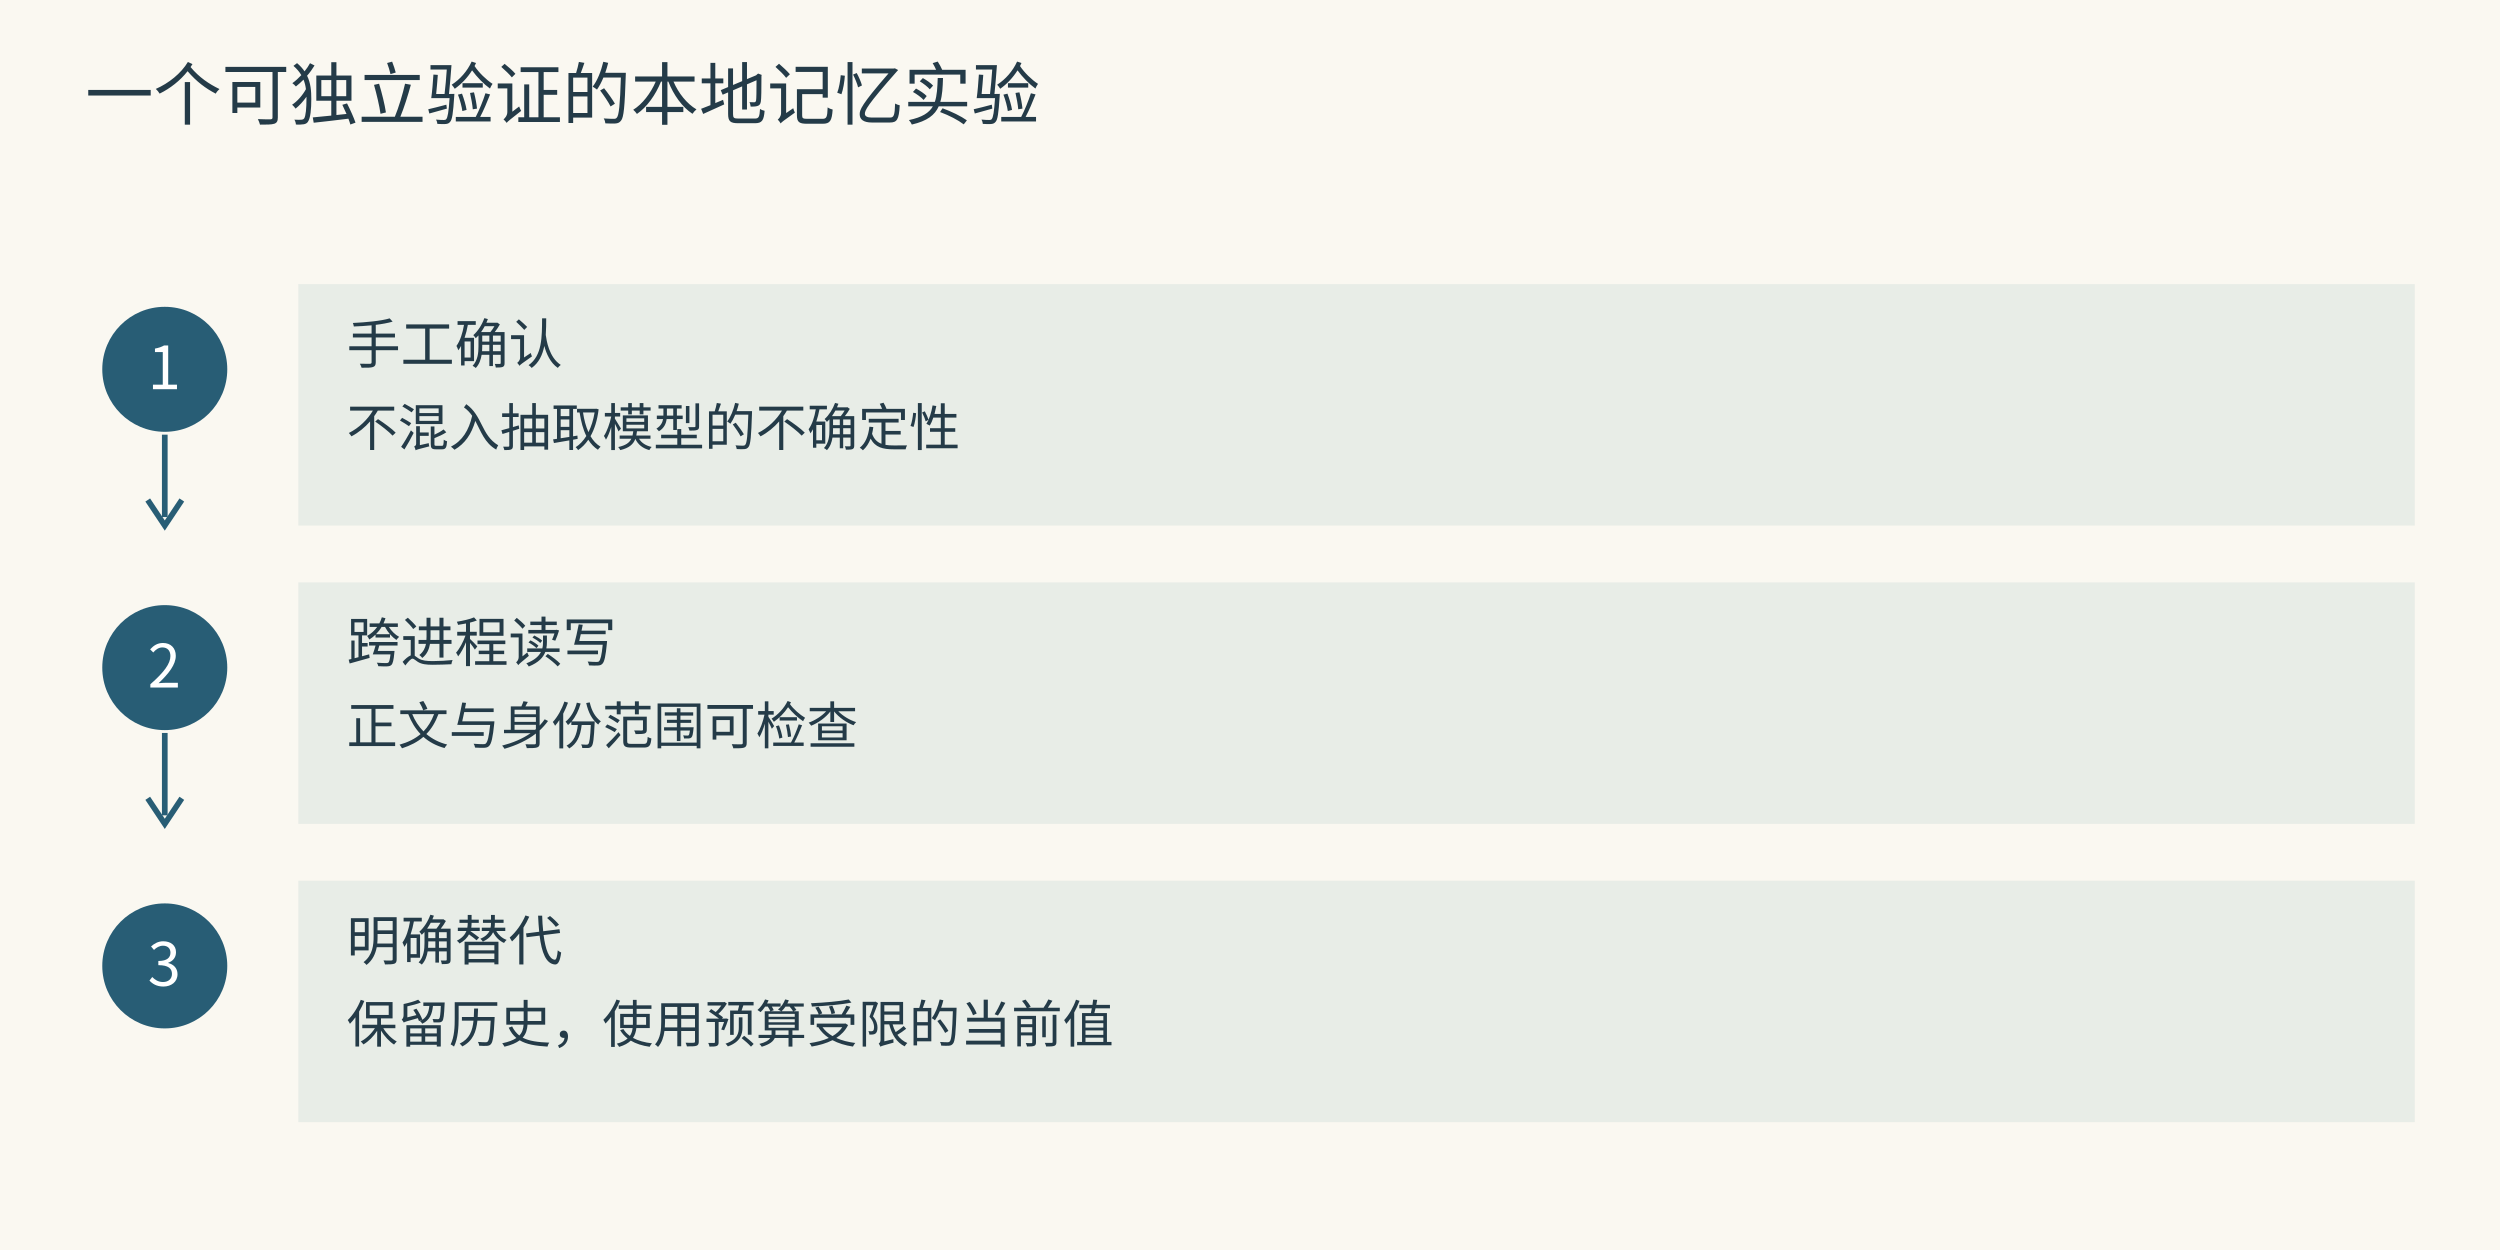
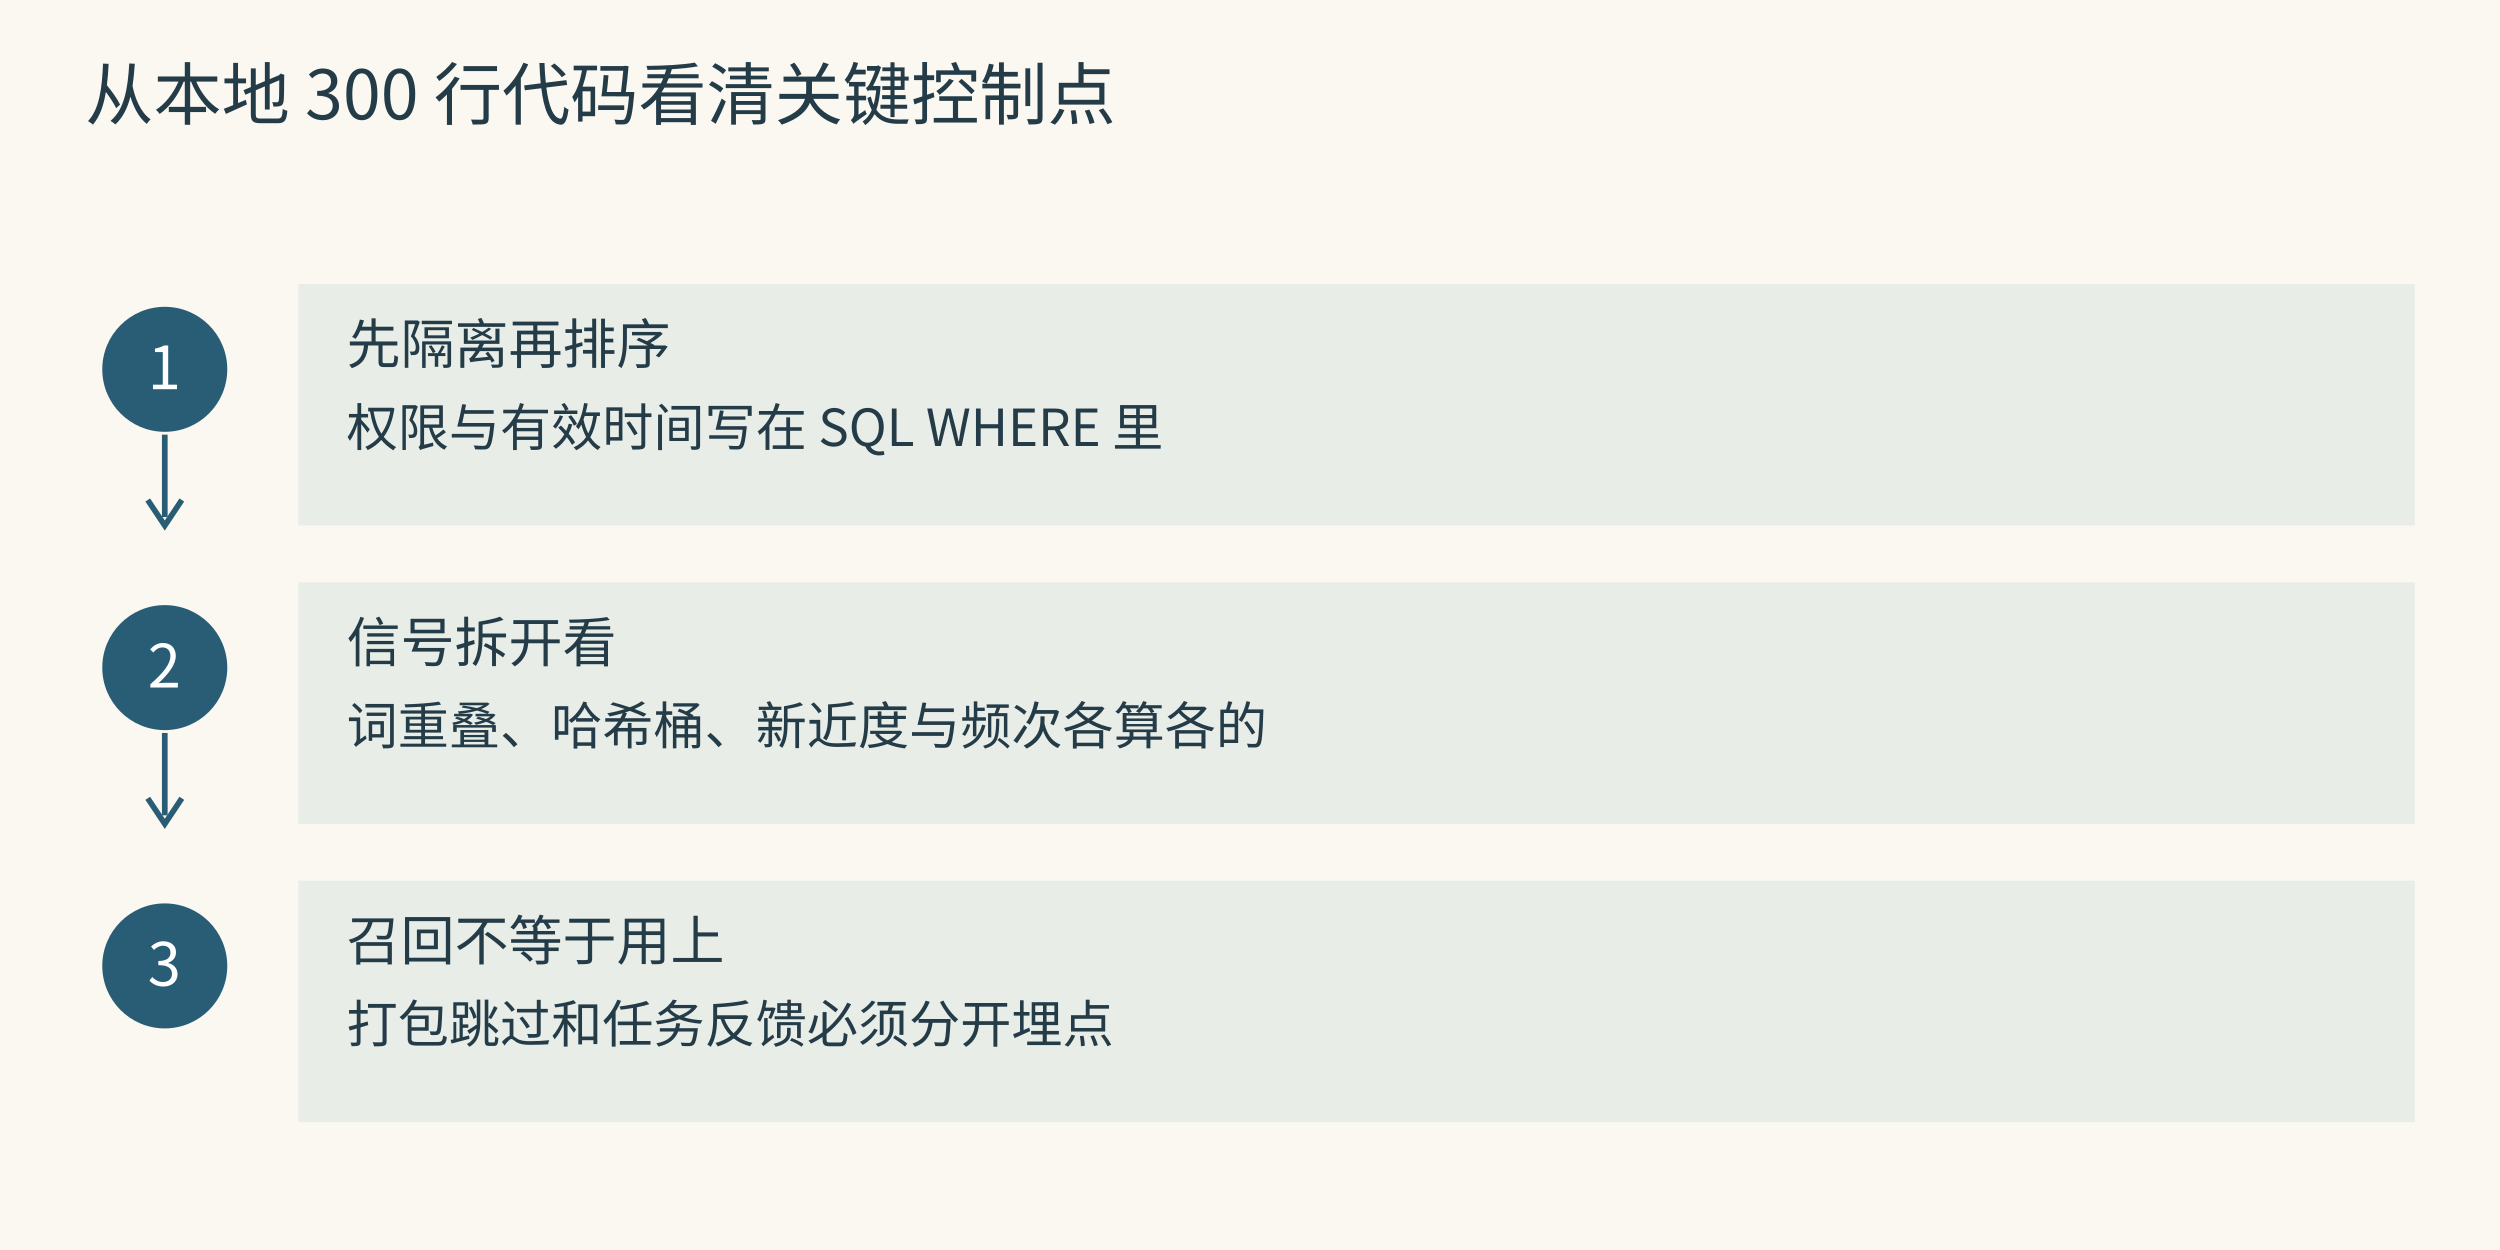
<svg xmlns="http://www.w3.org/2000/svg" viewBox="0 0 880 440" role="img" aria-labelledby="title desc">
  <rect width="880" height="440" fill="#faf8f1" />
  <g font-family="Noto Sans CJK SC,system-ui,sans-serif">
-     <text x="30" y="42" font-size="24" fill="#243b48">一个可独立验证的本地记忆实验</text>
+     <text x="30" y="42" font-size="24" fill="#243b48">从本地 300 行代码看清关键控制点</text>
    <circle cx="58" cy="130" r="22" fill="#285d75" />
    <text x="52" y="137" font-size="21" fill="white">1</text>
    <rect x="105" y="100" width="745" height="85" fill="#e8ede7" />
-     <text x="122" y="128" font-size="19" fill="#243b48">手工确认</text>
-     <text x="122" y="157" font-size="18" fill="#243b48">不混入抽取模型的不确定性</text>
+     <text x="122" y="128" font-size="19" fill="#243b48">先隔离再排序</text>
+     <text x="122" y="157" font-size="18" fill="#243b48">权限与有效时间写在 SQL WHERE 里</text>
    <path d="M58 153 V182" stroke="#285d75" stroke-width="2" />
    <path d="M52 176 L58 185 L64 176" fill="none" stroke="#285d75" stroke-width="2" />
    <circle cx="58" cy="235" r="22" fill="#285d75" />
    <text x="52" y="242" font-size="21" fill="white">2</text>
    <rect x="105" y="205" width="745" height="85" fill="#e8ede7" />
-     <text x="122" y="233" font-size="19" fill="#243b48">跨进程读写</text>
-     <text x="122" y="262" font-size="18" fill="#243b48">正文与身份范围可检查</text>
+     <text x="122" y="233" font-size="19" fill="#243b48">信号拆开看</text>
+     <text x="122" y="262" font-size="18" fill="#243b48">词重叠、哈希桶、新近度与频次各算各的</text>
    <path d="M58 258 V287" stroke="#285d75" stroke-width="2" />
    <path d="M52 281 L58 290 L64 281" fill="none" stroke="#285d75" stroke-width="2" />
    <circle cx="58" cy="340" r="22" fill="#285d75" />
    <text x="52" y="347" font-size="21" fill="white">3</text>
    <rect x="105" y="310" width="745" height="85" fill="#e8ede7" />
-     <text x="122" y="338" font-size="19" fill="#243b48">明确替代</text>
-     <text x="122" y="367" font-size="18" fill="#243b48">保留历史，使用预算受限的当前值</text>
+     <text x="122" y="338" font-size="19" fill="#243b48">召回不等于用上</text>
+     <text x="122" y="367" font-size="18" fill="#243b48">打包跳过和任务反馈必须分开埋点</text>
  </g>
</svg>
